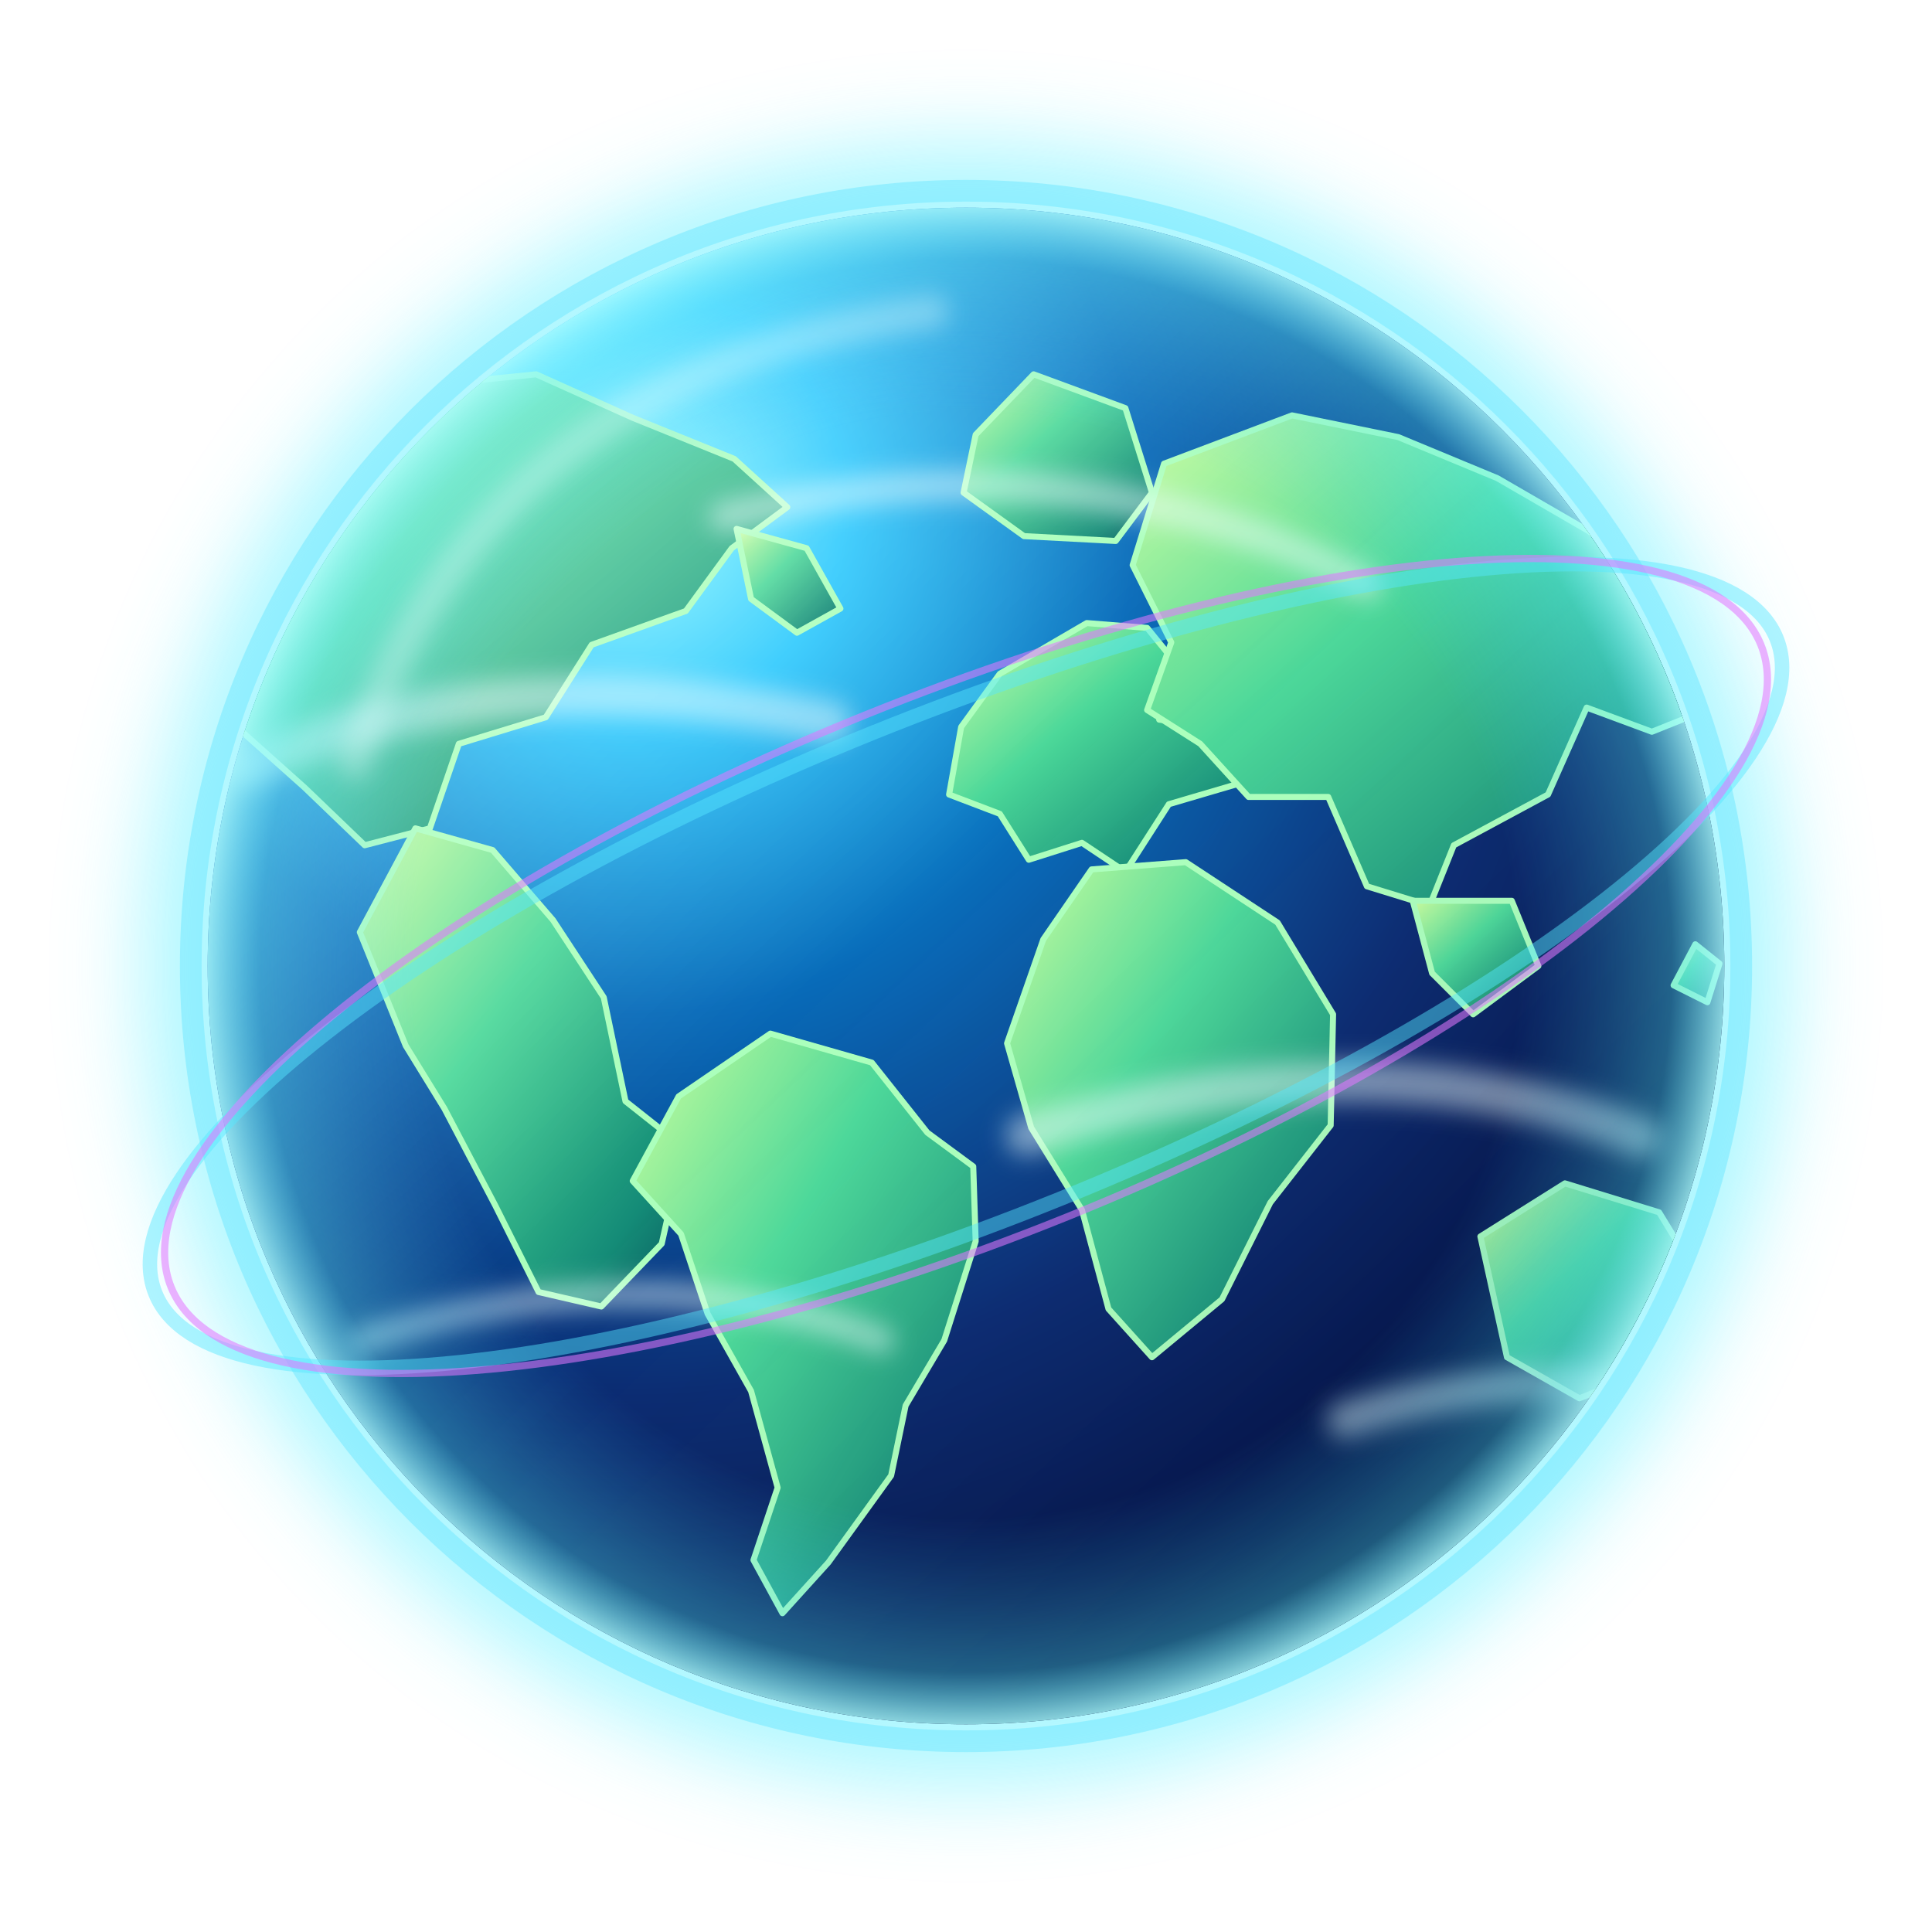
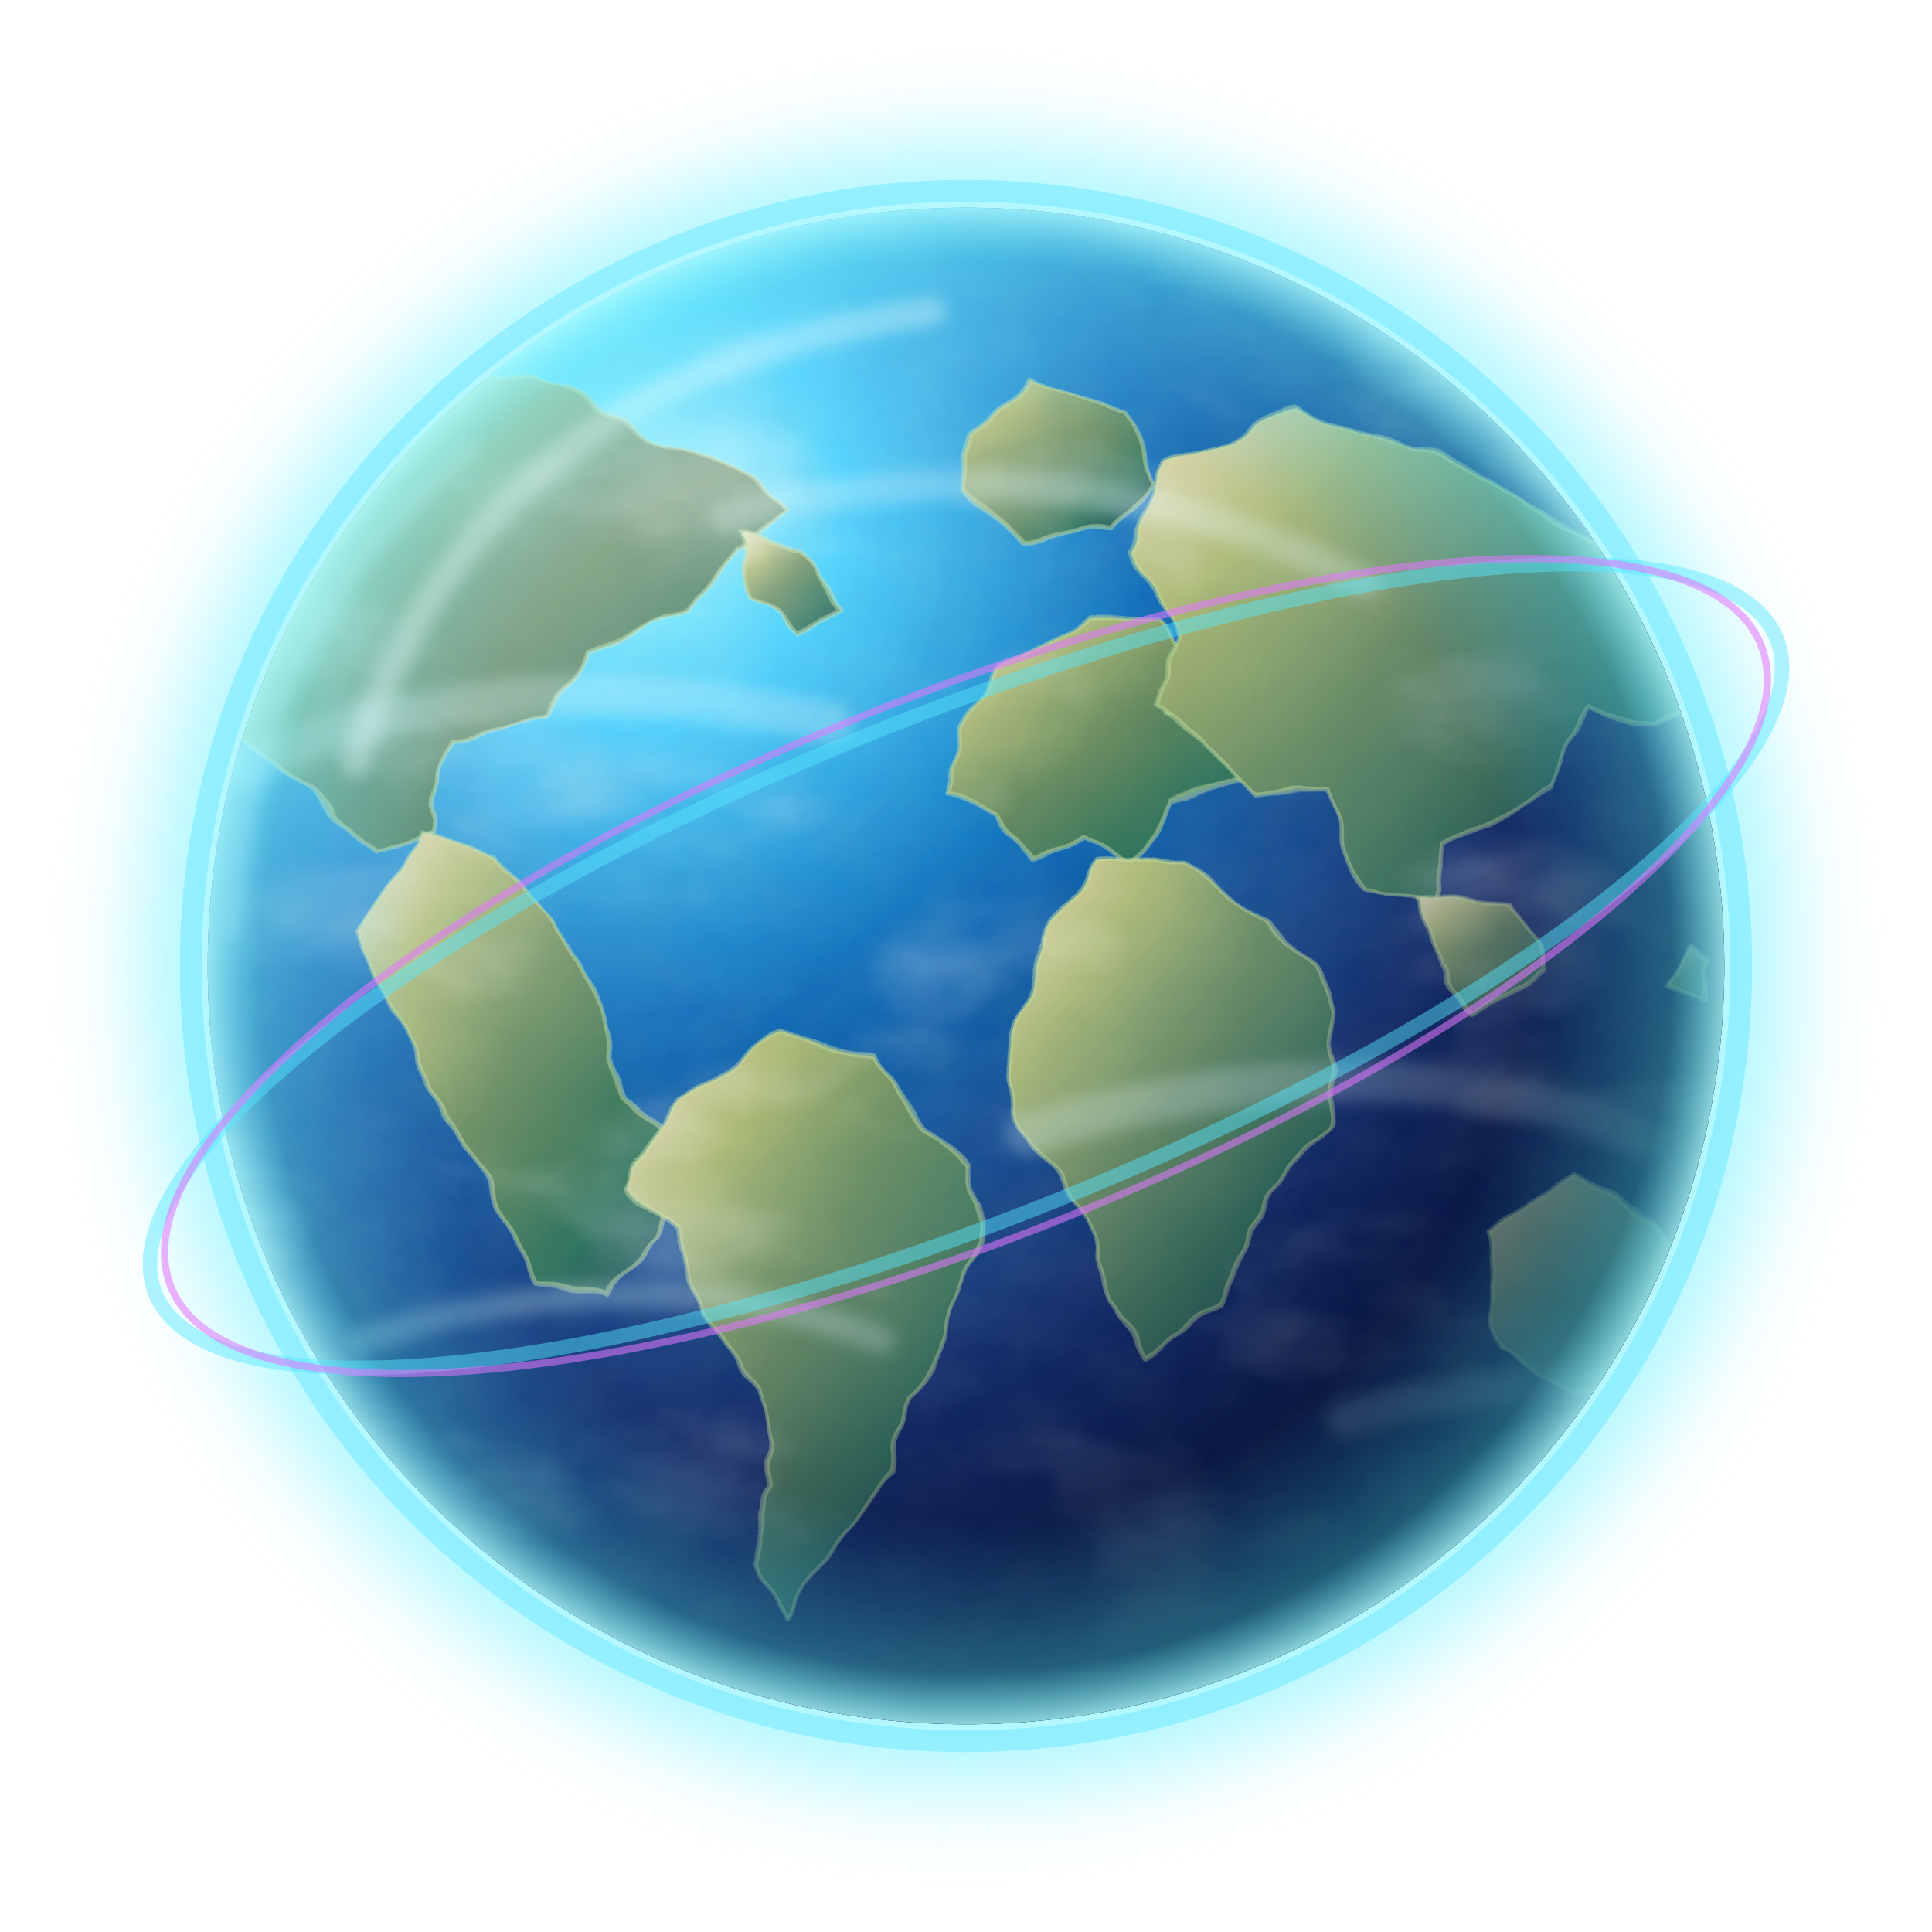
<svg xmlns="http://www.w3.org/2000/svg" viewBox="0 0 800 800" aria-label="Planeta Tierra, centro del universo social">
  <defs>
    <radialGradient id="sea" cx="28%" cy="20%" r="83%">
      <stop stop-color="#8dfbff" />
      <stop offset=".17" stop-color="#2ac8fd" />
      <stop offset=".40" stop-color="#086bb9" />
      <stop offset=".70" stop-color="#082970" />
      <stop offset="1" stop-color="#010d3c" />
    </radialGradient>
    <linearGradient id="land" x1="0" y1="0" x2="1" y2="1">
-       <stop stop-color="#cbff9d" />
-       <stop offset=".4" stop-color="#4bd899" />
-       <stop offset=".83" stop-color="#138b76" />
-       <stop offset="1" stop-color="#06575e" />
+       <stop stop-color="#e9dfbc" />
+       <stop offset=".22" stop-color="#adba77" />
+       <stop offset=".48" stop-color="#678b5f" />
+       <stop offset=".78" stop-color="#2d715a" />
+       <stop offset="1" stop-color="#124956" />
    </linearGradient>
    <radialGradient id="atmosphere">
      <stop offset=".72" stop-color="#38c6ff" stop-opacity="0" />
      <stop offset=".92" stop-color="#55eeff" stop-opacity=".35" />
      <stop offset="1" stop-color="#b5ffff" stop-opacity=".9" />
    </radialGradient>
    <linearGradient id="shade" x1=".15" y1=".1" x2="1" y2="1">
      <stop stop-color="#fff" stop-opacity=".30" />
      <stop offset=".38" stop-color="#fff" stop-opacity="0" />
      <stop offset=".78" stop-color="#000020" stop-opacity=".08" />
      <stop offset="1" stop-color="#00001b" stop-opacity=".65" />
    </linearGradient>
    <filter id="halo">
      <feGaussianBlur stdDeviation="18" />
    </filter>
    <filter id="cloud">
-       <feGaussianBlur stdDeviation="5" />
+       <feGaussianBlur stdDeviation="3.3" />
    </filter>
+     <filter id="coast" x="-9%" y="-9%" width="118%" height="118%">
+       <feTurbulence type="fractalNoise" baseFrequency=".018 .024" numOctaves="3" seed="11" result="rough" />
+       <feDisplacementMap in="SourceGraphic" in2="rough" scale="17" xChannelSelector="R" yChannelSelector="G" />
+     </filter>
+     <filter id="oceanTexture" x="0" y="0" width="100%" height="100%">
+       <feTurbulence type="fractalNoise" baseFrequency=".035 .045" numOctaves="4" seed="13" />
+       <feColorMatrix type="saturate" values=".35" />
+     </filter>
+     <filter id="cloudFields" x="0" y="0" width="100%" height="100%">
+       <feTurbulence type="fractalNoise" baseFrequency=".009 .017" numOctaves="4" seed="24" />
+       <feColorMatrix type="matrix" values="0 0 0 0 1  0 0 0 0 1  0 0 0 0 1  1.95 0 0 0 -1.09" />
+       <feGaussianBlur stdDeviation="1.4" />
+     </filter>
+     <radialGradient id="terminator" cx="26%" cy="22%" r="82%">
+       <stop offset="0" stop-color="#efffff" stop-opacity=".11" />
+       <stop offset=".48" stop-color="#b1ecff" stop-opacity="0" />
+       <stop offset=".76" stop-color="#050e36" stop-opacity=".21" />
+       <stop offset="1" stop-color="#000b25" stop-opacity=".68" />
+     </radialGradient>
    <clipPath id="clip">
      <circle cx="400" cy="400" r="314" />
    </clipPath>
  </defs>
  <circle cx="400" cy="400" r="340" fill="#4feeff" opacity=".47" filter="url(#halo)" />
  <circle cx="400" cy="400" r="321" fill="none" stroke="#7deaff" stroke-width="9" opacity=".62" />
  <circle cx="400" cy="400" r="314" fill="url(#sea)" />
-   <g clip-path="url(#clip)" fill="url(#land)" stroke="#abffbc" stroke-width="2.5" stroke-linejoin="round">
+   <g clip-path="url(#clip)">
+     <rect width="800" height="800" filter="url(#oceanTexture)" opacity=".12" />
+   </g>
+   <g clip-path="url(#clip)" fill="url(#land)" stroke="#bfda9e" stroke-opacity=".51" stroke-width="2" stroke-linejoin="round" filter="url(#coast)">
    <path d="M80 239 L123 188 172 160 222 155 262 173 304 190 326 210 303 227 284 253 245 267 226 297 190 308 178 343 151 350 126 326 98 301 75 271Z" />
    <path d="M172 343 L204 352 229 381 250 413 259 456 283 475 274 515 249 541 223 535 205 499 184 459 168 433 149 386Z" />
    <path d="M305 219 L334 227 348 252 330 262 311 248Z" />
    <path d="M281 454 L319 428 361 440 384 469 403 483 404 514 391 555 375 582 369 611 343 647 324 668 312 646 322 616 311 576 293 544 282 511 262 489Z" />
    <path d="M404 180 L428 155 466 169 477 204 462 224 424 222 399 204Z" />
    <path d="M414 279 L450 258 475 260 488 276 480 298 509 301 518 323 484 333 466 361 448 349 426 356 414 337 393 329 398 301Z" />
    <path d="M452 360 L491 357 529 382 552 420 551 466 526 498 506 538 477 562 459 542 448 501 427 467 417 432 432 389Z" />
    <path d="M482 192 L535 172 579 181 620 198 658 220 700 255 714 291 684 303 657 293 641 329 602 350 592 375 566 367 550 330 517 330 497 308 475 294 485 266 469 234Z" />
    <path d="M585 373 L626 373 637 400 610 420 593 403Z" />
    <path d="M613 512 L648 490 687 502 709 538 689 565 654 579 624 562Z" />
    <path d="M702 391l10 8-5 16-14-7Z" />
  </g>
-   <g clip-path="url(#clip)" fill="none" stroke="#efffff" stroke-opacity=".49" filter="url(#cloud)" stroke-linecap="round">
+   <g clip-path="url(#clip)" opacity=".42">
+     <rect width="800" height="800" filter="url(#cloudFields)" />
+   </g>
+   <g clip-path="url(#clip)" fill="none" stroke="#efffff" stroke-opacity=".27" filter="url(#cloud)" stroke-linecap="round">
    <path d="M102 318 Q204 270 344 299" stroke-width="17" />
    <path d="M300 214 Q442 178 566 242" stroke-width="13" />
    <path d="M425 470 Q567 425 680 471" stroke-width="17" />
    <path d="M150 555 Q267 517 365 555" stroke-width="11" />
    <path d="M557 588 Q651 559 712 587" stroke-width="15" />
  </g>
+   <circle cx="400" cy="400" r="314" fill="url(#terminator)" />
  <circle cx="400" cy="400" r="314" fill="url(#shade)" />
  <circle cx="400" cy="400" r="314" fill="url(#atmosphere)" />
-   <path d="M147 316 Q197 156 386 129" fill="none" stroke="#eaffff" stroke-width="14" stroke-linecap="round" opacity=".35" filter="url(#cloud)" />
+   <path d="M147 316 Q197 156 386 129" fill="none" stroke="#eaffff" stroke-width="12" stroke-linecap="round" opacity=".35" filter="url(#cloud)" />
+   <path d="M96 386 Q102 259 195 187" fill="none" stroke="#c8faff" stroke-width="8" stroke-linecap="round" opacity=".20" filter="url(#cloud)" />
  <ellipse cx="400" cy="400" rx="362" ry="104" fill="none" stroke="#56e7ff" stroke-width="6" stroke-opacity=".46" transform="rotate(-22 400 400)" />
  <ellipse cx="400" cy="400" rx="355" ry="112" fill="none" stroke="#e377ff" stroke-width="3" stroke-opacity=".56" transform="rotate(-22 400 400)" />
</svg>
